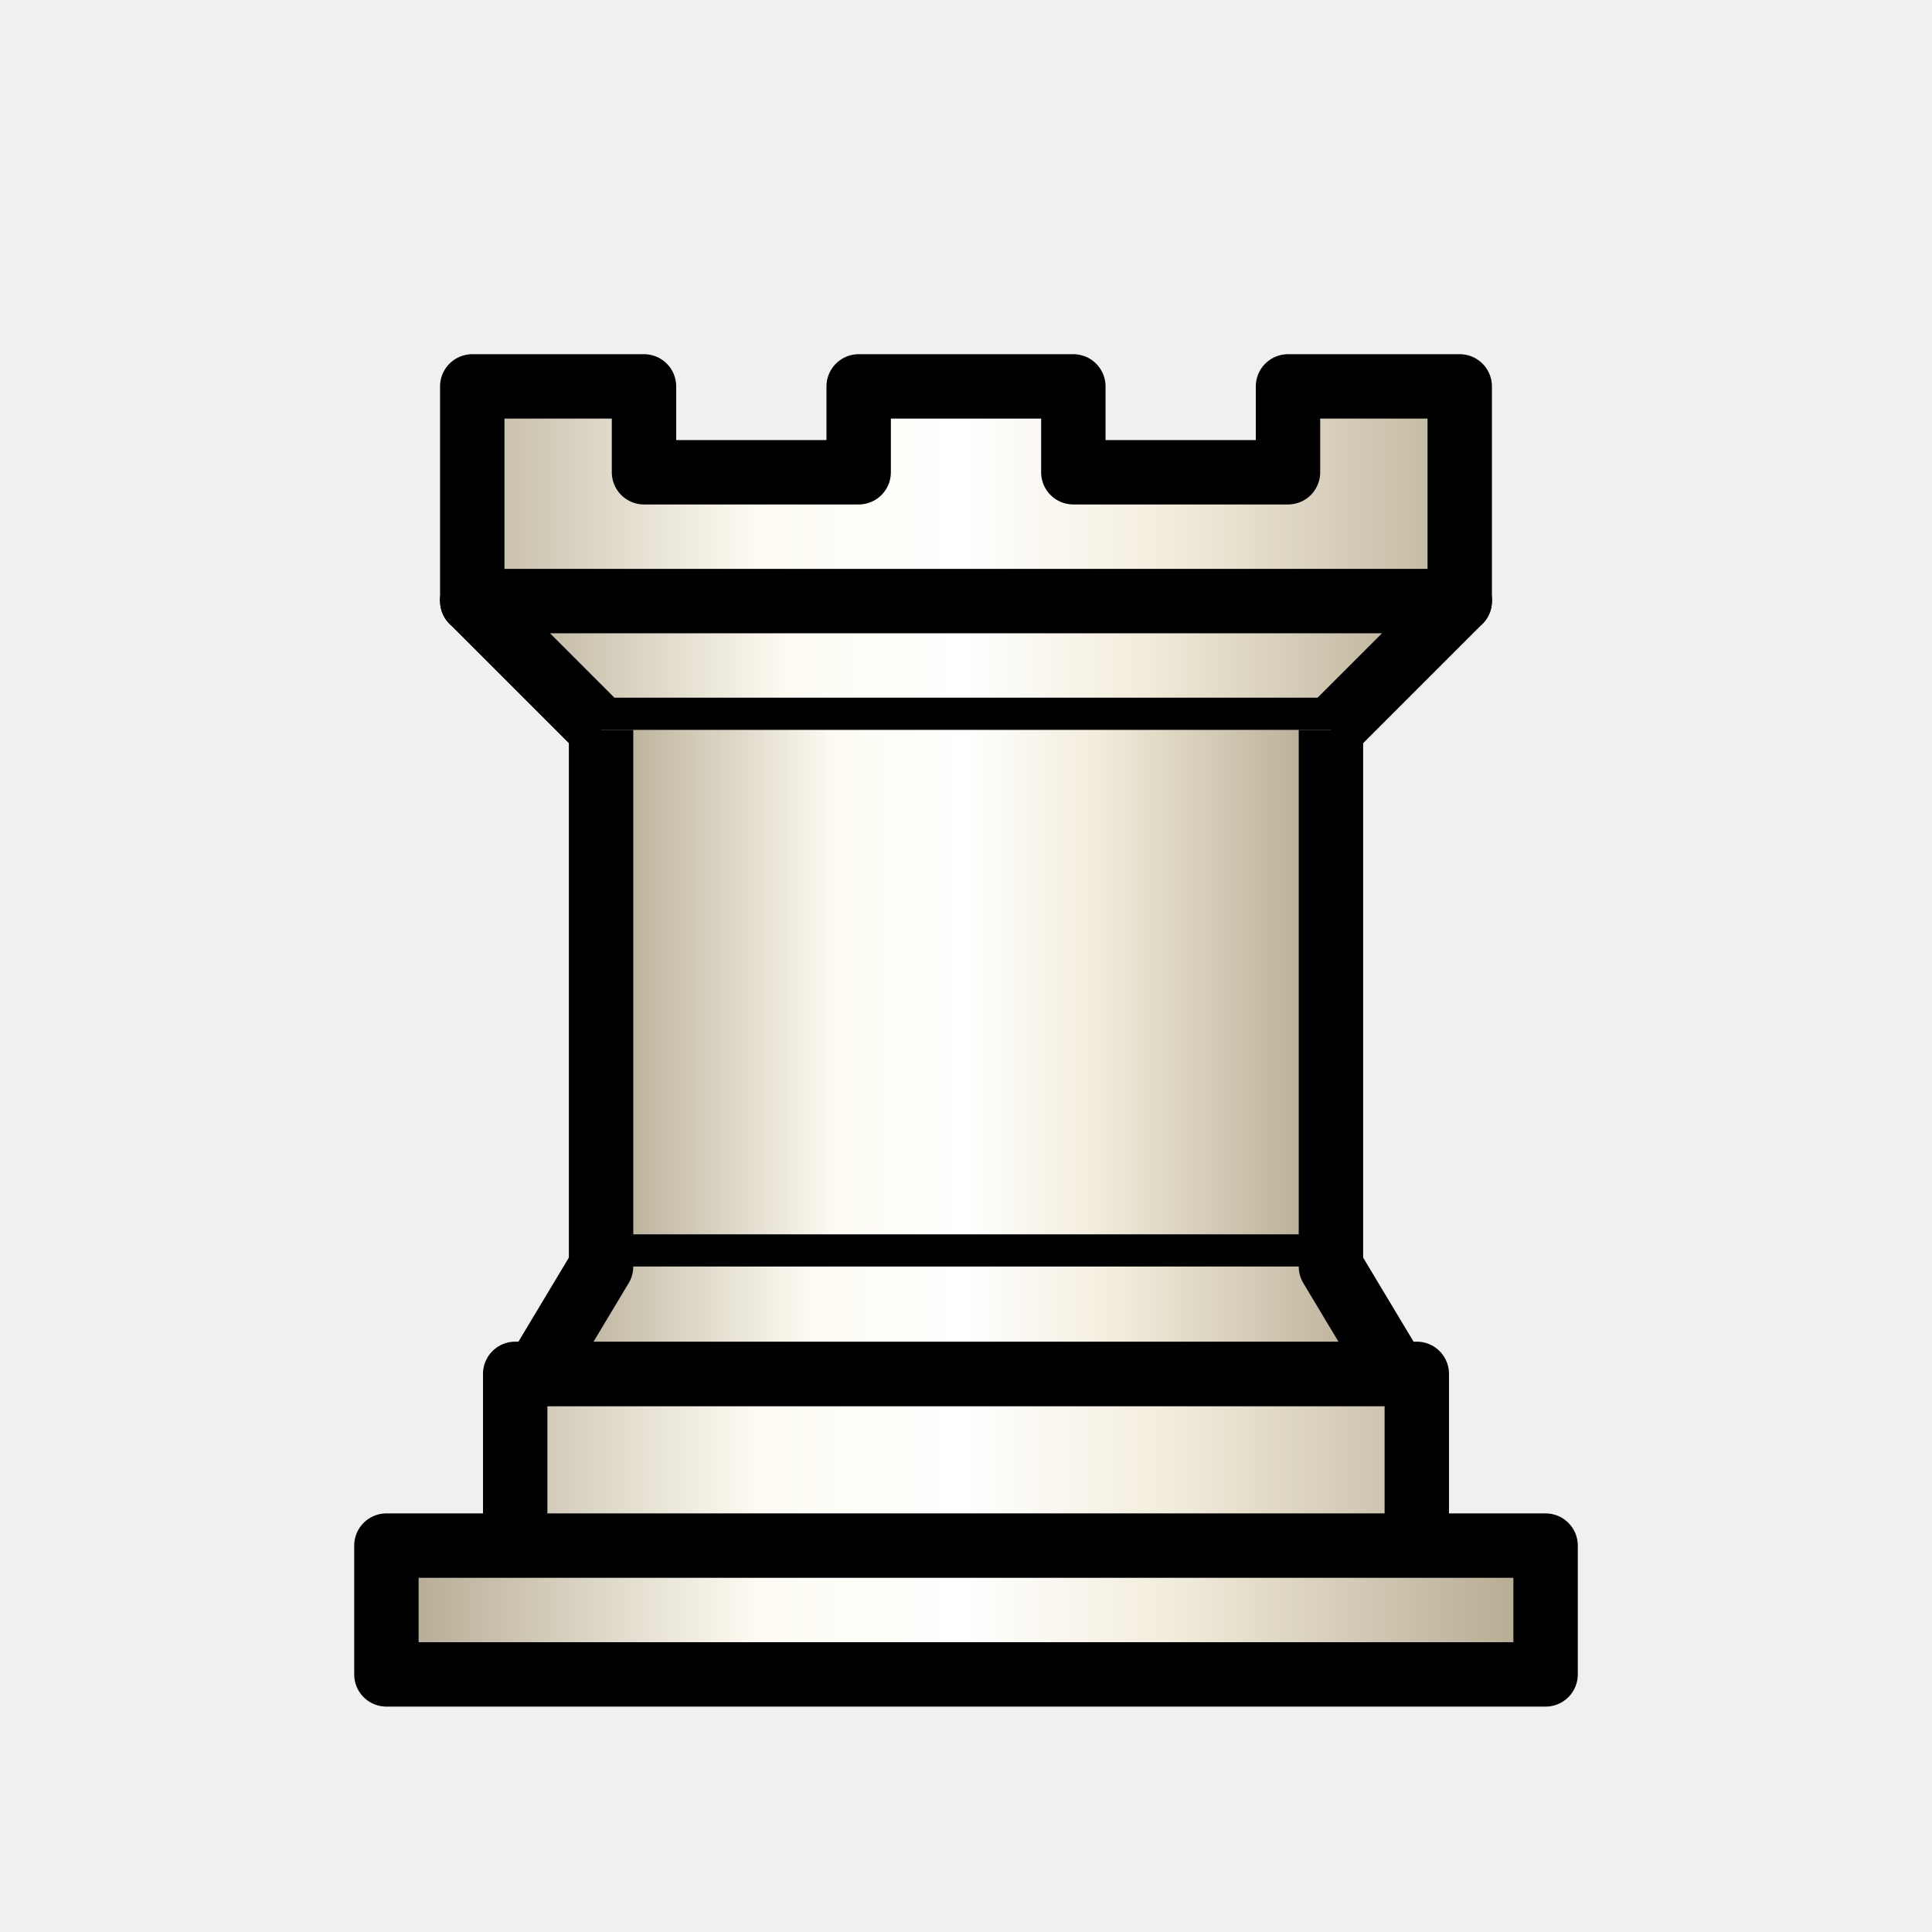
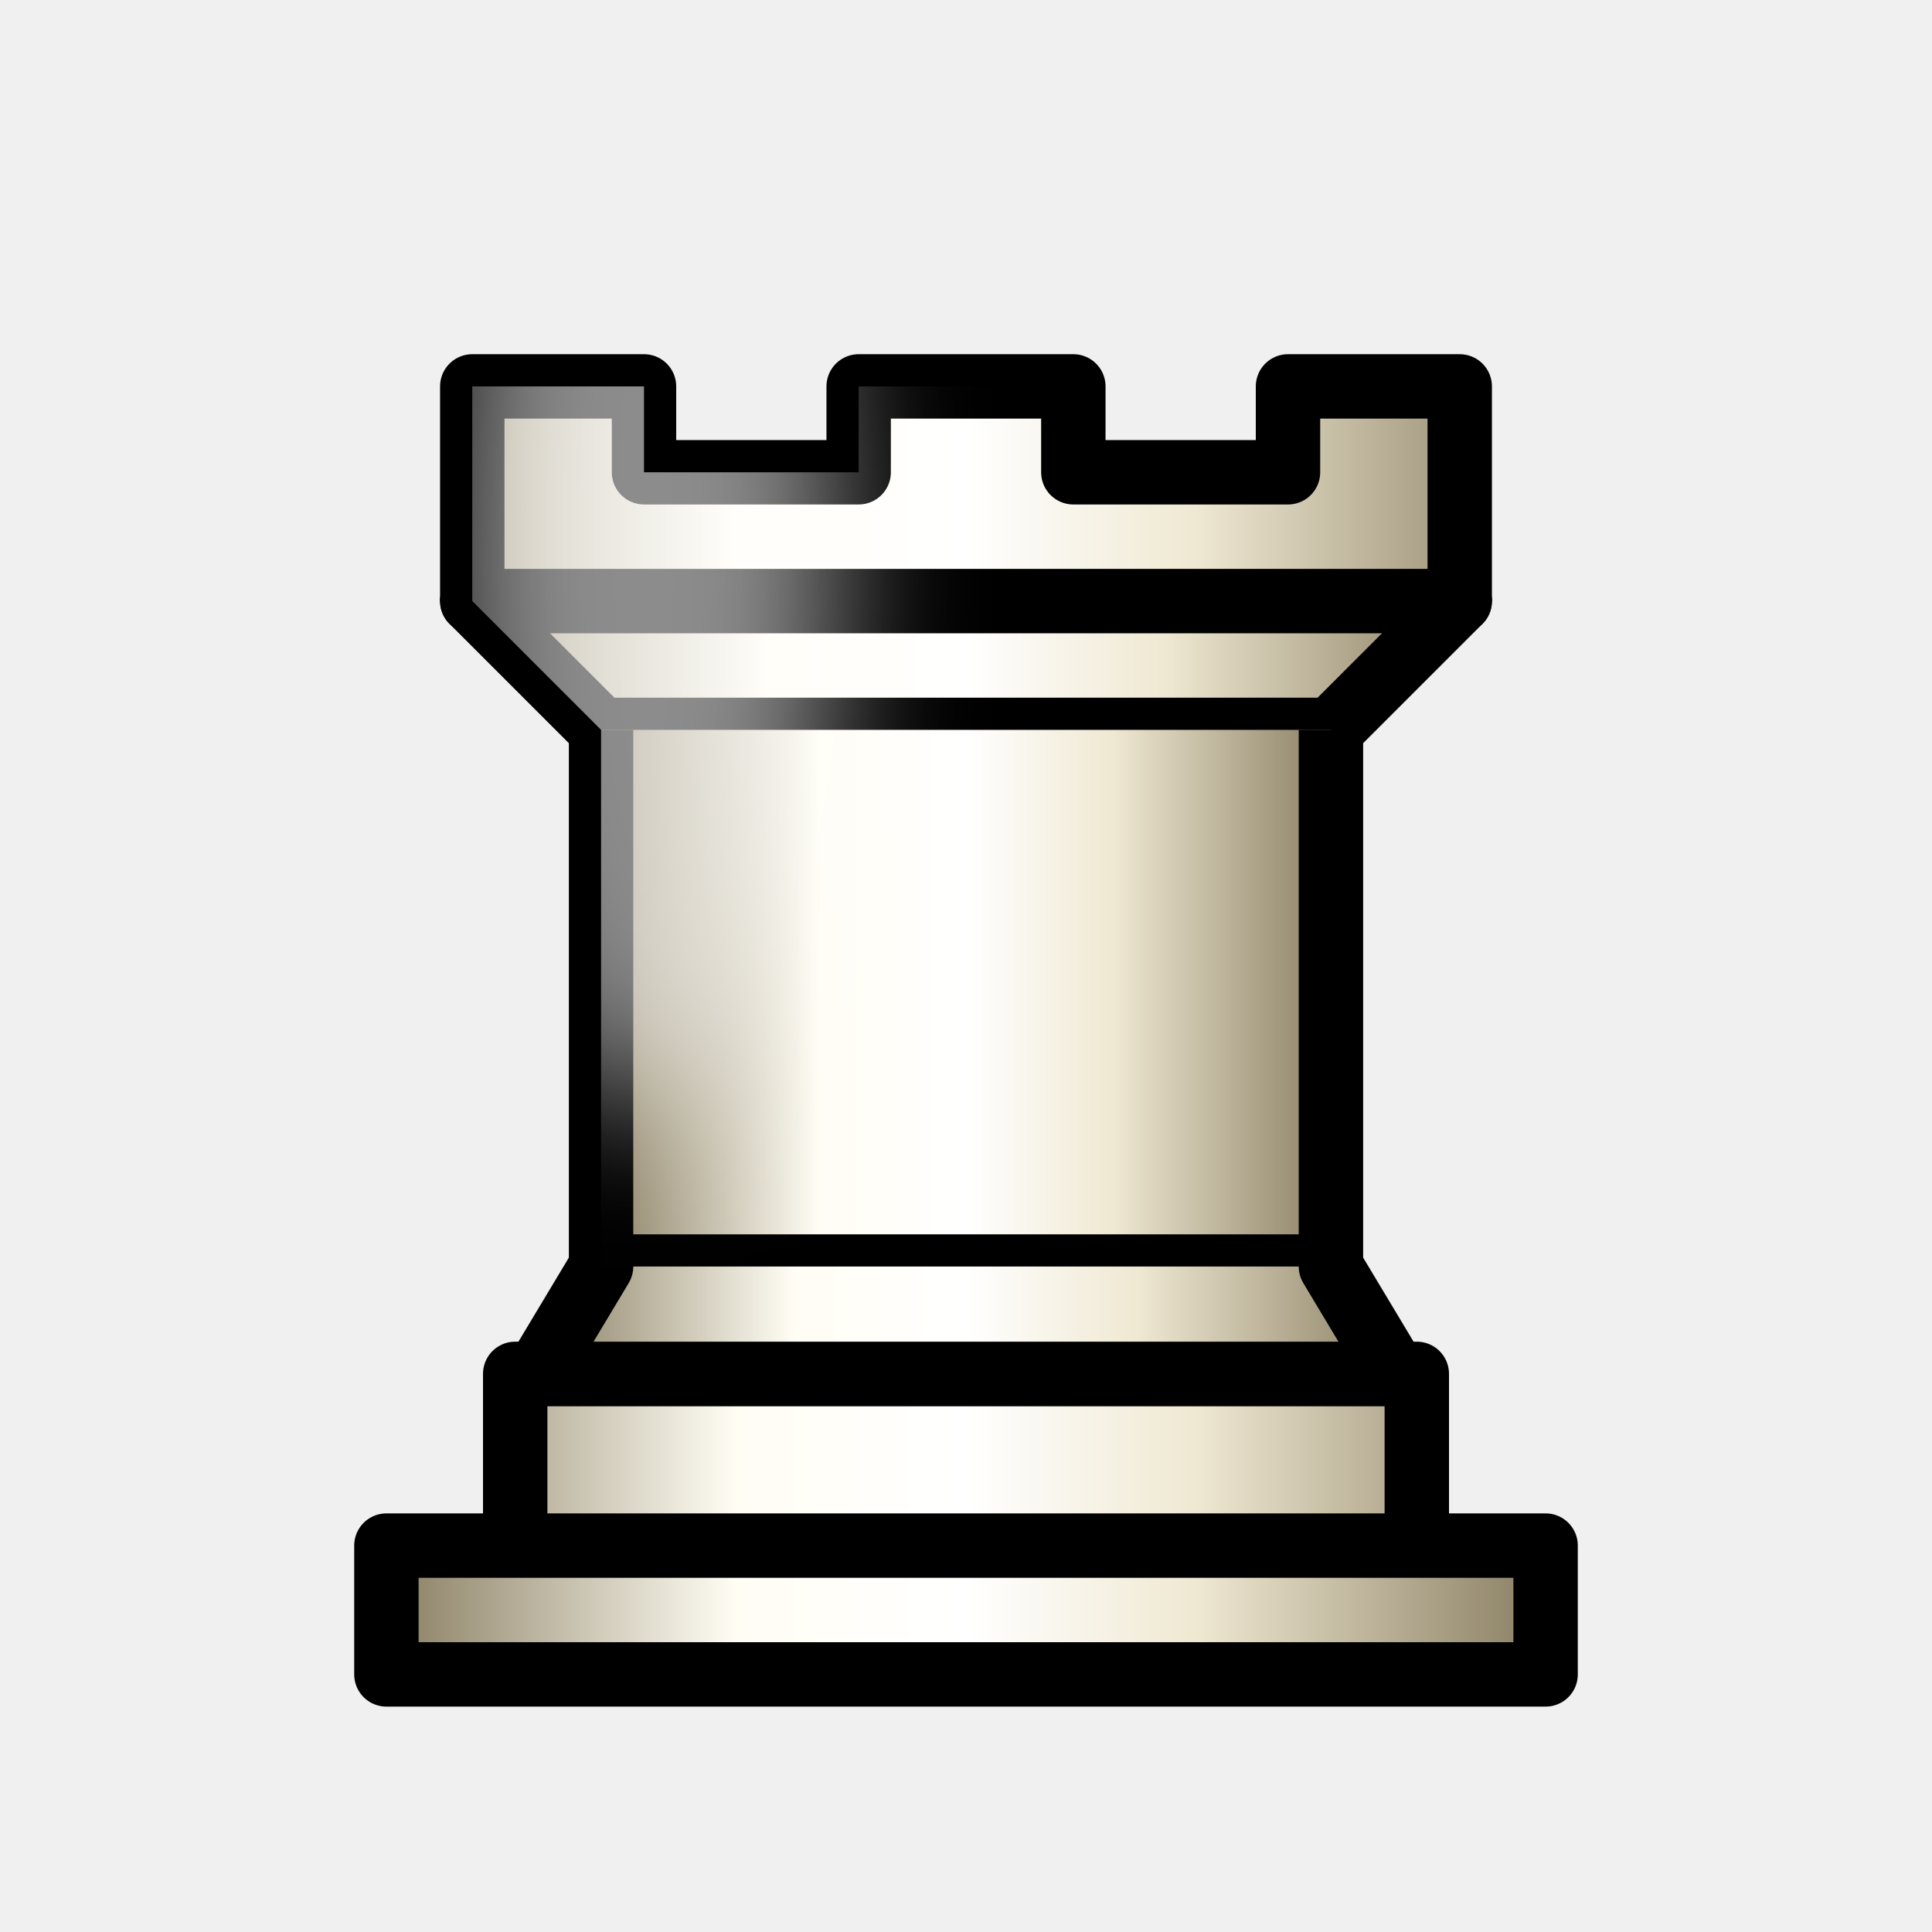
<svg xmlns="http://www.w3.org/2000/svg" viewBox="0 0 45 45">
  <defs>
    <linearGradient id="gw" x1="0" y1="0" x2="1" y2="0">
-       <stop offset="0" stop-color="#b3a88f" />
-       <stop offset=".32" stop-color="#fdfbf2" />
+       <stop offset="0" stop-color="#8a7f63" />
+       <stop offset=".3" stop-color="#fffdf4" />
      <stop offset=".5" stop-color="#ffffff" />
-       <stop offset=".68" stop-color="#f2ecdb" />
-       <stop offset="1" stop-color="#b3a88f" />
+       <stop offset=".7" stop-color="#efe8d2" />
+       <stop offset="1" stop-color="#8a7f63" />
    </linearGradient>
+     <filter id="soft" x="-40%" y="-40%" width="180%" height="180%">
+       <feGaussianBlur stdDeviation="1.6" />
+     </filter>
+     <clipPath id="cl">
+       <path d="M9 39h27v-3H9zm3-3v-4h21v4zm-1-22V9h4v2h5V9h5v2h5V9h4v5" />
+       <path d="m34 14-3 3H14l-3-3" />
+       <path d="M31 17v12.5H14V17" />
+       <path d="m31 29.5 1.5 2.5h-20l1.5-2.5" />
+       <path d="M11 14h23" />
+     </clipPath>
  </defs>
  <g fill="url(#gw)" fill-rule="evenodd" stroke="#000" stroke-linecap="round" stroke-linejoin="round" stroke-width="1.5">
    <path stroke-linecap="butt" d="M9 39h27v-3H9zm3-3v-4h21v4zm-1-22V9h4v2h5V9h5v2h5V9h4v5" />
    <path d="m34 14-3 3H14l-3-3" />
    <path stroke-linecap="butt" stroke-linejoin="miter" d="M31 17v12.5H14V17" />
    <path d="m31 29.5 1.5 2.5h-20l1.5-2.5" />
    <path fill="none" stroke-linejoin="miter" d="M11 14h23" />
  </g>
+   <g clip-path="url(#cl)">
+     <ellipse cx="15" cy="13" rx="4.5" ry="13" fill="#ffffff" opacity="0.55" filter="url(#soft)" />
+   </g>
</svg>
